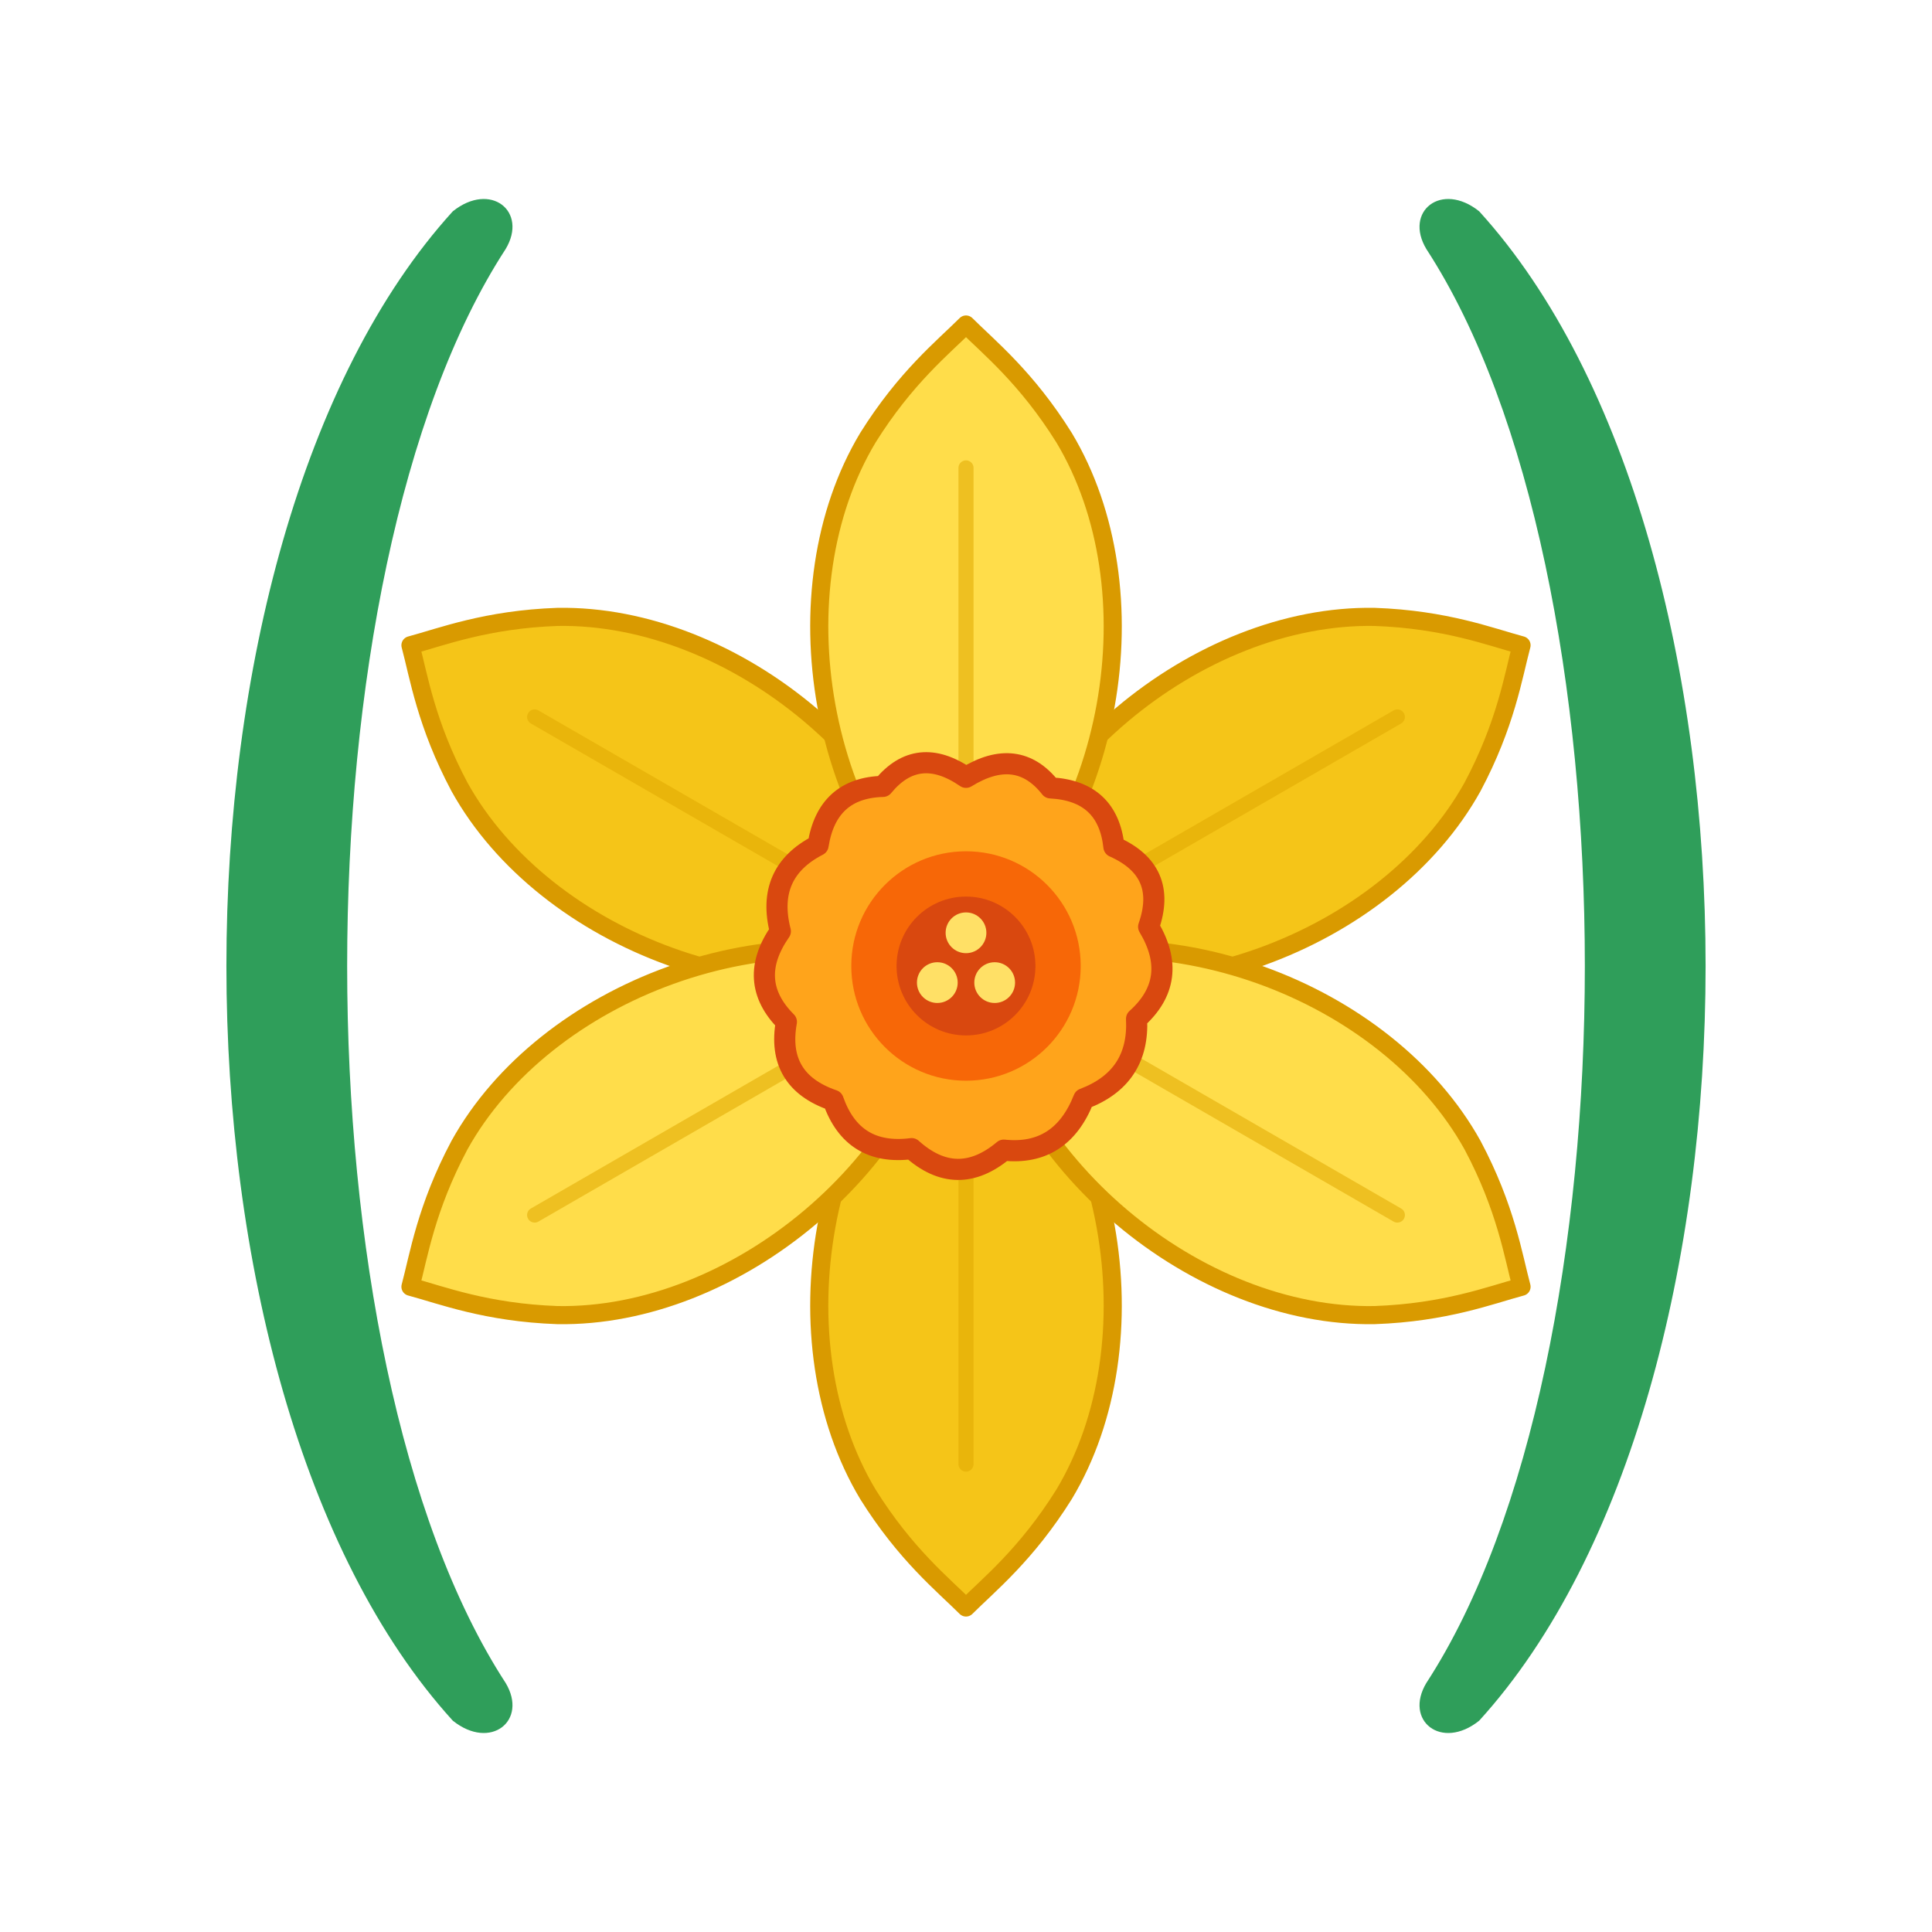
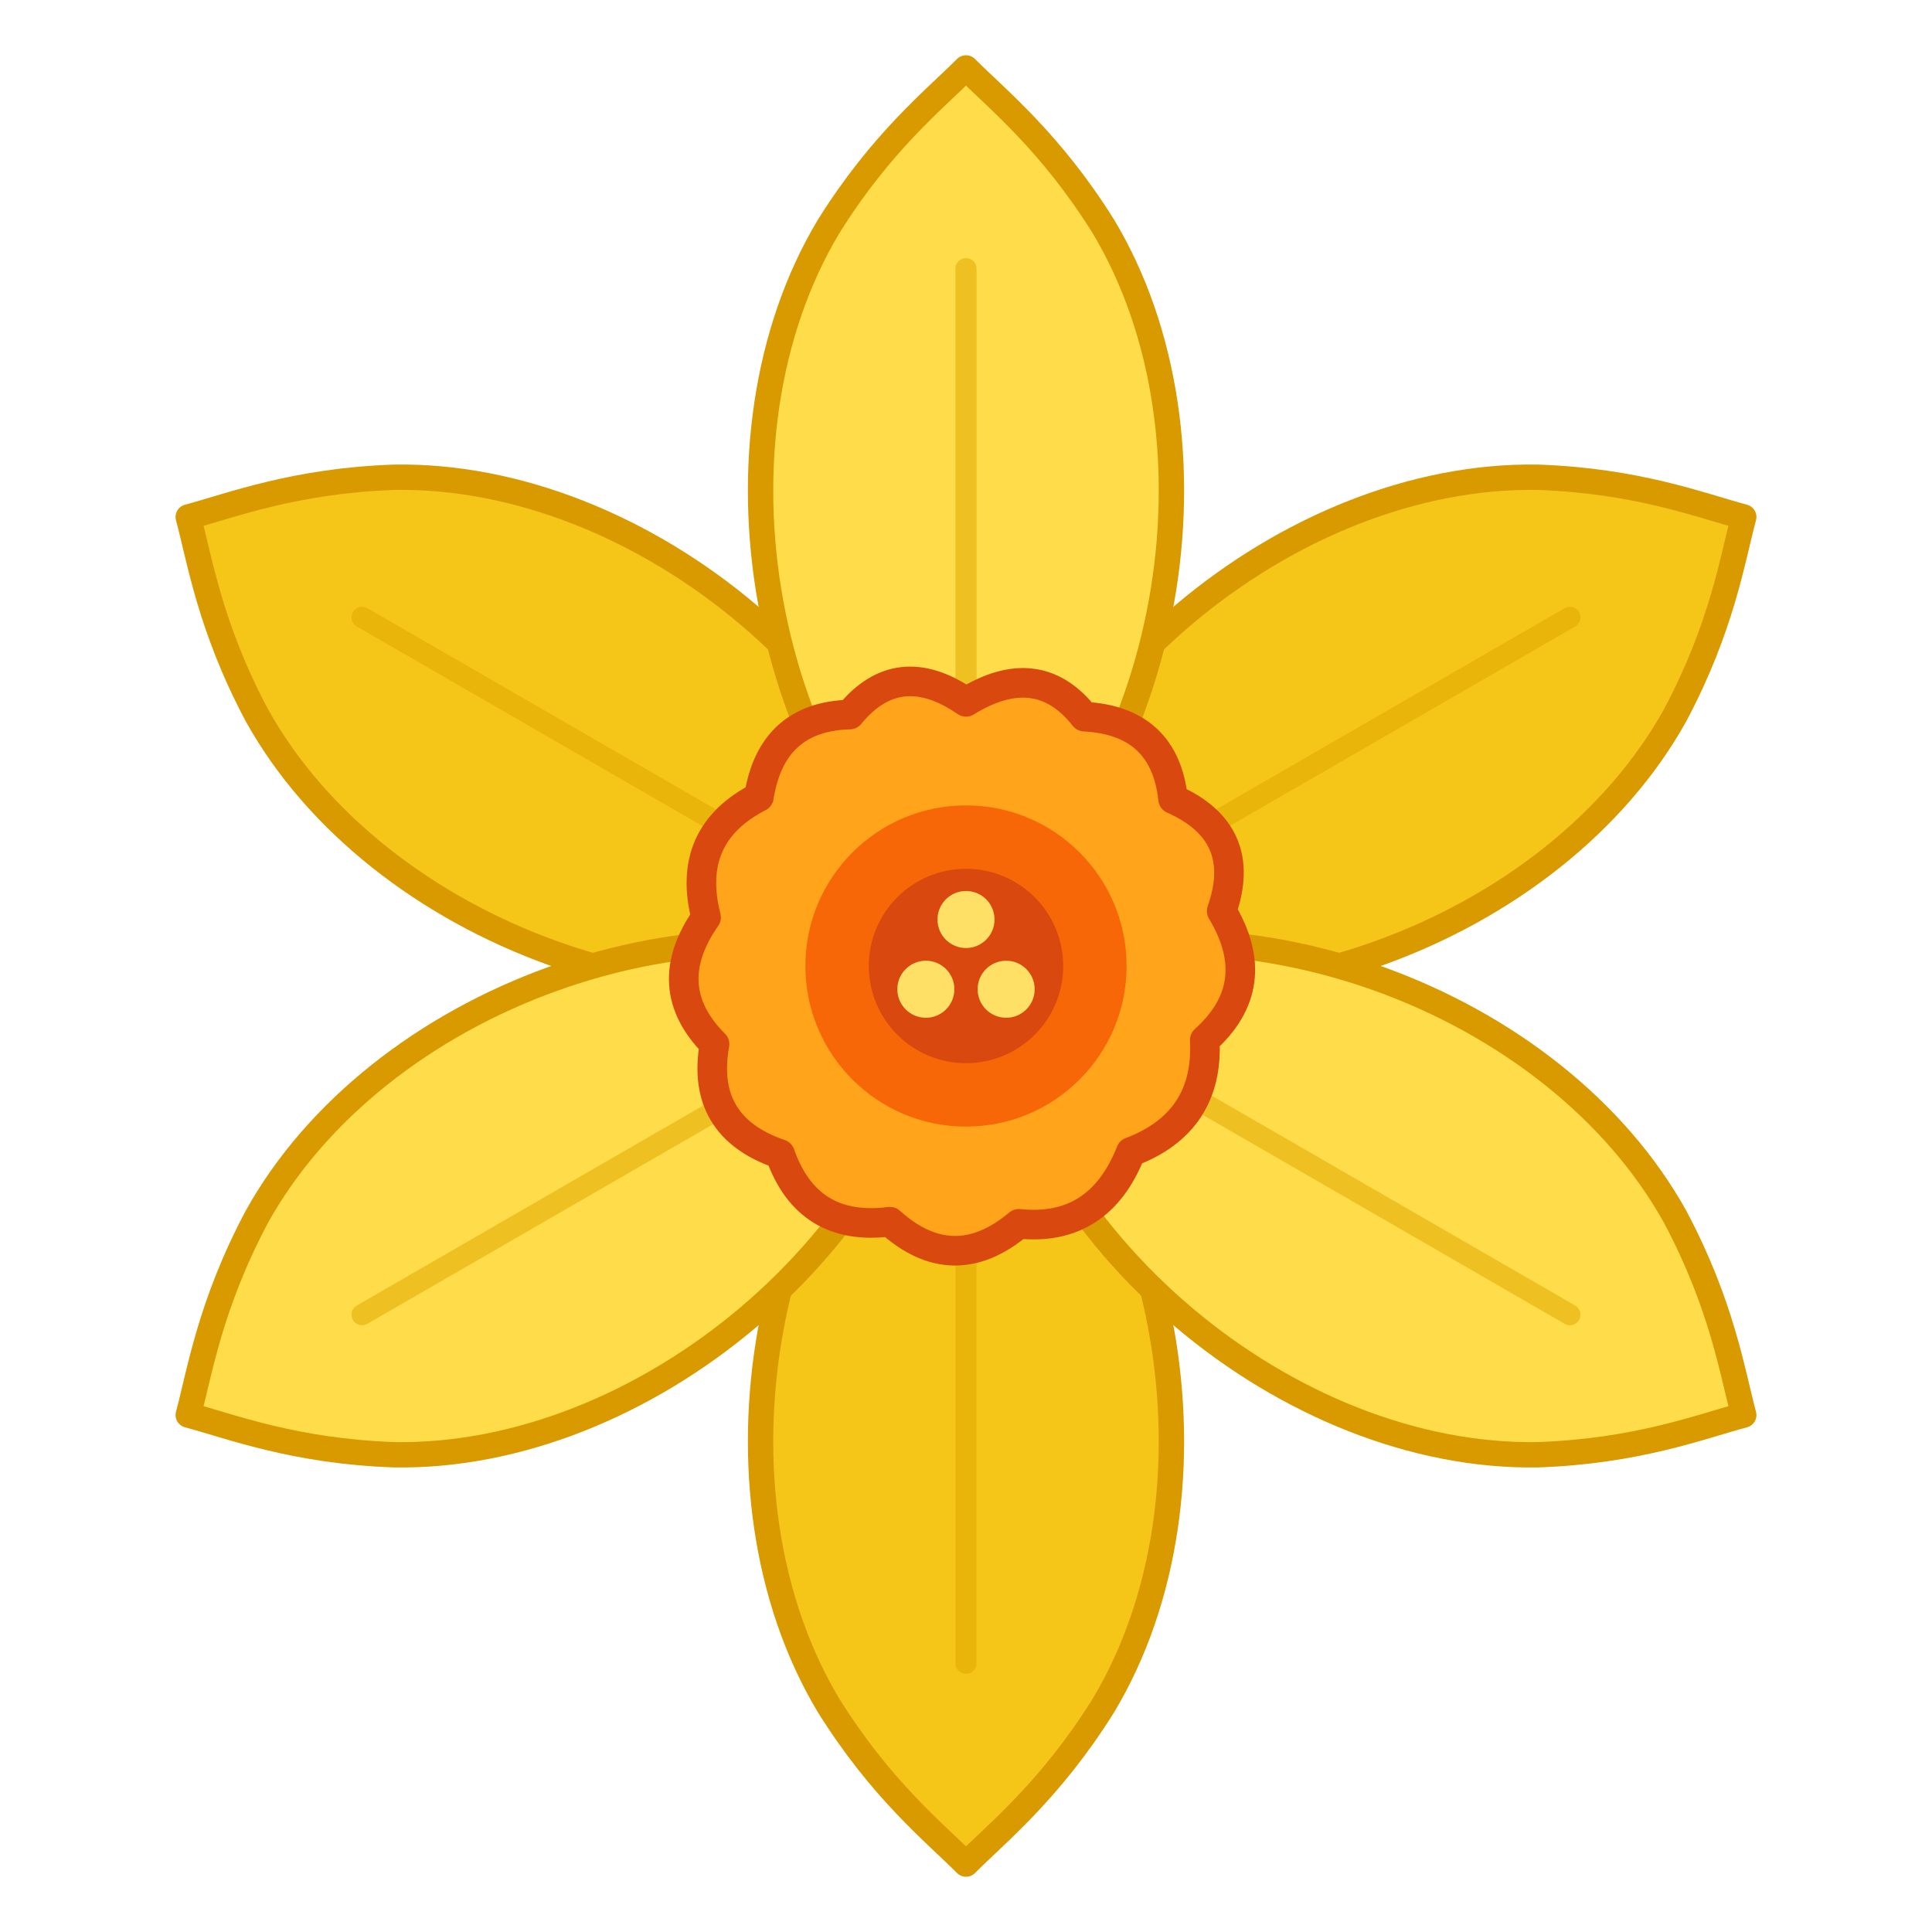
<svg xmlns="http://www.w3.org/2000/svg" viewBox="0 0 128 128" width="128" height="128" role="img" aria-labelledby="title">
  <defs>
    <path id="tepal" d="M64 63 C54 55 51.5 39 57.5 29 C60 25 62.5 23 64 21.5 C65.5 23 68 25 70.5 29 C76.5 39 74 55 64 63 Z" />
    <path id="rib" d="M64 58 L64 31" />
  </defs>
-   <g fill="#2F9E5A">
-     <path d="M30 14 C10 36 10 92 30 114 C32.5 116 35 114 33.5 111.5 C19.5 90 19.5 38 33.5 16.5 C35 14 32.5 12 30 14 Z" />
-     <path d="M98 14 C118 36 118 92 98 114 C95.5 116 93 114 94.5 111.5 C108.5 90 108.5 38 94.5 16.5 C93 14 95.5 12 98 14 Z" />
-   </g>
-   <g fill="#F5C518" stroke="#D99A00" stroke-width="1.2" stroke-linejoin="round">
-     <use href="#tepal" transform="rotate(60 64 64)" />
-     <use href="#tepal" transform="rotate(180 64 64)" />
-     <use href="#tepal" transform="rotate(300 64 64)" />
-   </g>
-   <g fill="#FFDD4A" stroke="#D99A00" stroke-width="1.2" stroke-linejoin="round">
-     <use href="#tepal" transform="rotate(0 64 64)" />
-     <use href="#tepal" transform="rotate(120 64 64)" />
-     <use href="#tepal" transform="rotate(240 64 64)" />
-   </g>
-   <g stroke="#E0A800" stroke-width="1" stroke-linecap="round" opacity="0.55">
-     <use href="#rib" transform="rotate(60 64 64)" />
-     <use href="#rib" transform="rotate(180 64 64)" />
-     <use href="#rib" transform="rotate(300 64 64)" />
-     <use href="#rib" transform="rotate(0 64 64)" />
-     <use href="#rib" transform="rotate(120 64 64)" />
-     <use href="#rib" transform="rotate(240 64 64)" />
-   </g>
-   <g transform="translate(64 64)">
-     <path fill="#FFA41B" stroke="#D9480F" stroke-width="1.4" stroke-linejoin="round" d="M0 -12.5 Q3.4 -14.6 5.6 -11.8 Q9.4 -11.6 9.8 -7.9 Q13.4 -6.3 12.1 -2.6 Q14.2 0.9 11.3 3.5 Q11.5 7.4 7.8 8.8 Q6.3 12.6 2.5 12.2 Q-0.6 14.8 -3.6 12.1 Q-7.5 12.6 -8.8 8.9 Q-12.6 7.6 -11.9 3.7 Q-14.6 1 -12.3 -2.3 Q-13.3 -6.2 -9.8 -8 Q-9.2 -11.8 -5.5 -11.9 Q-3.2 -14.7 0 -12.5 Z" />
-     <circle r="7.6" fill="#F76707" />
-     <circle r="4.6" fill="#D9480F" />
-     <g fill="#FFE066">
-       <circle cx="0" cy="-2.2" r="1.35" />
-       <circle cx="1.9" cy="1.1" r="1.35" />
-       <circle cx="-1.9" cy="1.1" r="1.35" />
+   <g transform="translate(64 64) scale(1.4) translate(-64 -64)">
+     <g fill="#F5C518" stroke="#D99A00" stroke-width="1.2" stroke-linejoin="round">
+       <use href="#tepal" transform="rotate(60 64 64)" />
+       <use href="#tepal" transform="rotate(180 64 64)" />
+       <use href="#tepal" transform="rotate(300 64 64)" />
+     </g>
+     <g fill="#FFDD4A" stroke="#D99A00" stroke-width="1.2" stroke-linejoin="round">
+       <use href="#tepal" transform="rotate(0 64 64)" />
+       <use href="#tepal" transform="rotate(120 64 64)" />
+       <use href="#tepal" transform="rotate(240 64 64)" />
+     </g>
+     <g stroke="#E0A800" stroke-width="1" stroke-linecap="round" opacity="0.55">
+       <use href="#rib" transform="rotate(60 64 64)" />
+       <use href="#rib" transform="rotate(180 64 64)" />
+       <use href="#rib" transform="rotate(300 64 64)" />
+       <use href="#rib" transform="rotate(0 64 64)" />
+       <use href="#rib" transform="rotate(120 64 64)" />
+       <use href="#rib" transform="rotate(240 64 64)" />
+     </g>
+     <g transform="translate(64 64)">
+       <path fill="#FFA41B" stroke="#D9480F" stroke-width="1.4" stroke-linejoin="round" d="M0 -12.5 Q3.4 -14.6 5.6 -11.8 Q9.4 -11.6 9.8 -7.9 Q13.4 -6.3 12.1 -2.6 Q14.2 0.9 11.3 3.5 Q11.5 7.4 7.8 8.8 Q6.3 12.6 2.5 12.2 Q-0.6 14.8 -3.6 12.1 Q-7.5 12.6 -8.8 8.9 Q-12.6 7.6 -11.9 3.7 Q-14.6 1 -12.3 -2.3 Q-13.3 -6.2 -9.8 -8 Q-9.2 -11.8 -5.5 -11.9 Q-3.2 -14.7 0 -12.5 Z" />
+       <circle r="7.6" fill="#F76707" />
+       <circle r="4.6" fill="#D9480F" />
+       <g fill="#FFE066">
+         <circle cx="0" cy="-2.2" r="1.35" />
+         <circle cx="1.9" cy="1.1" r="1.35" />
+         <circle cx="-1.9" cy="1.1" r="1.35" />
+       </g>
    </g>
  </g>
</svg>
